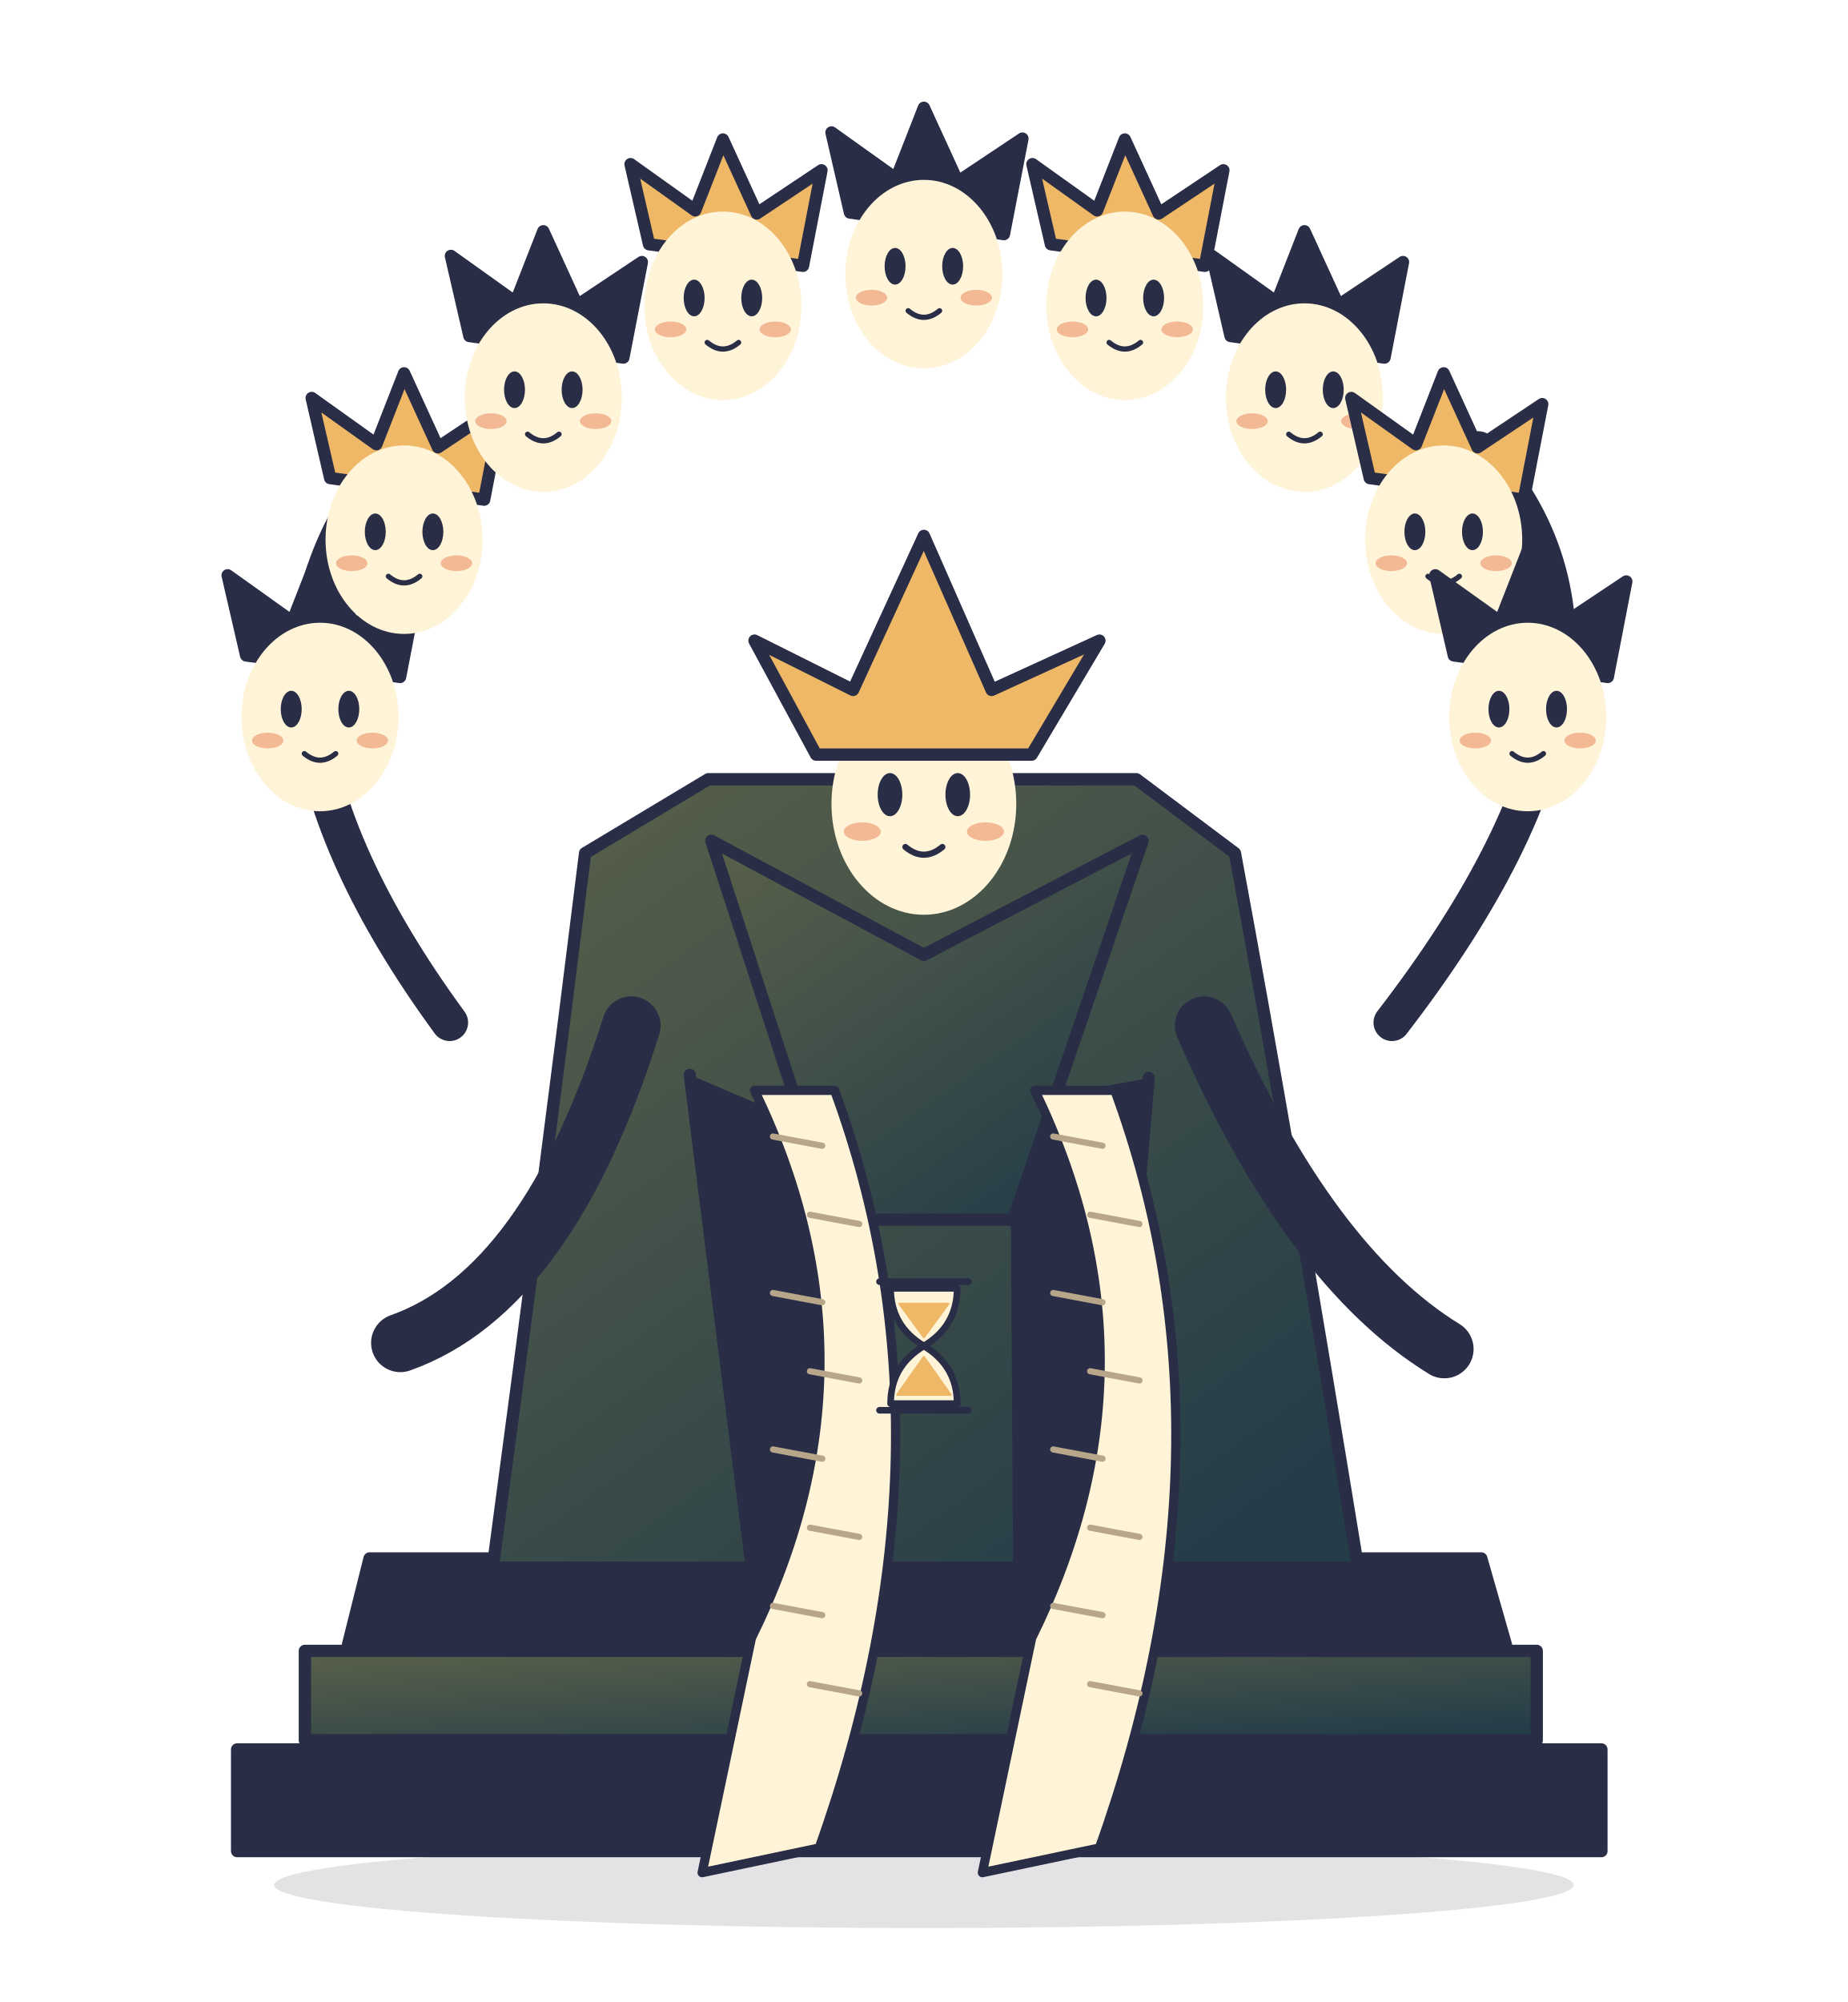
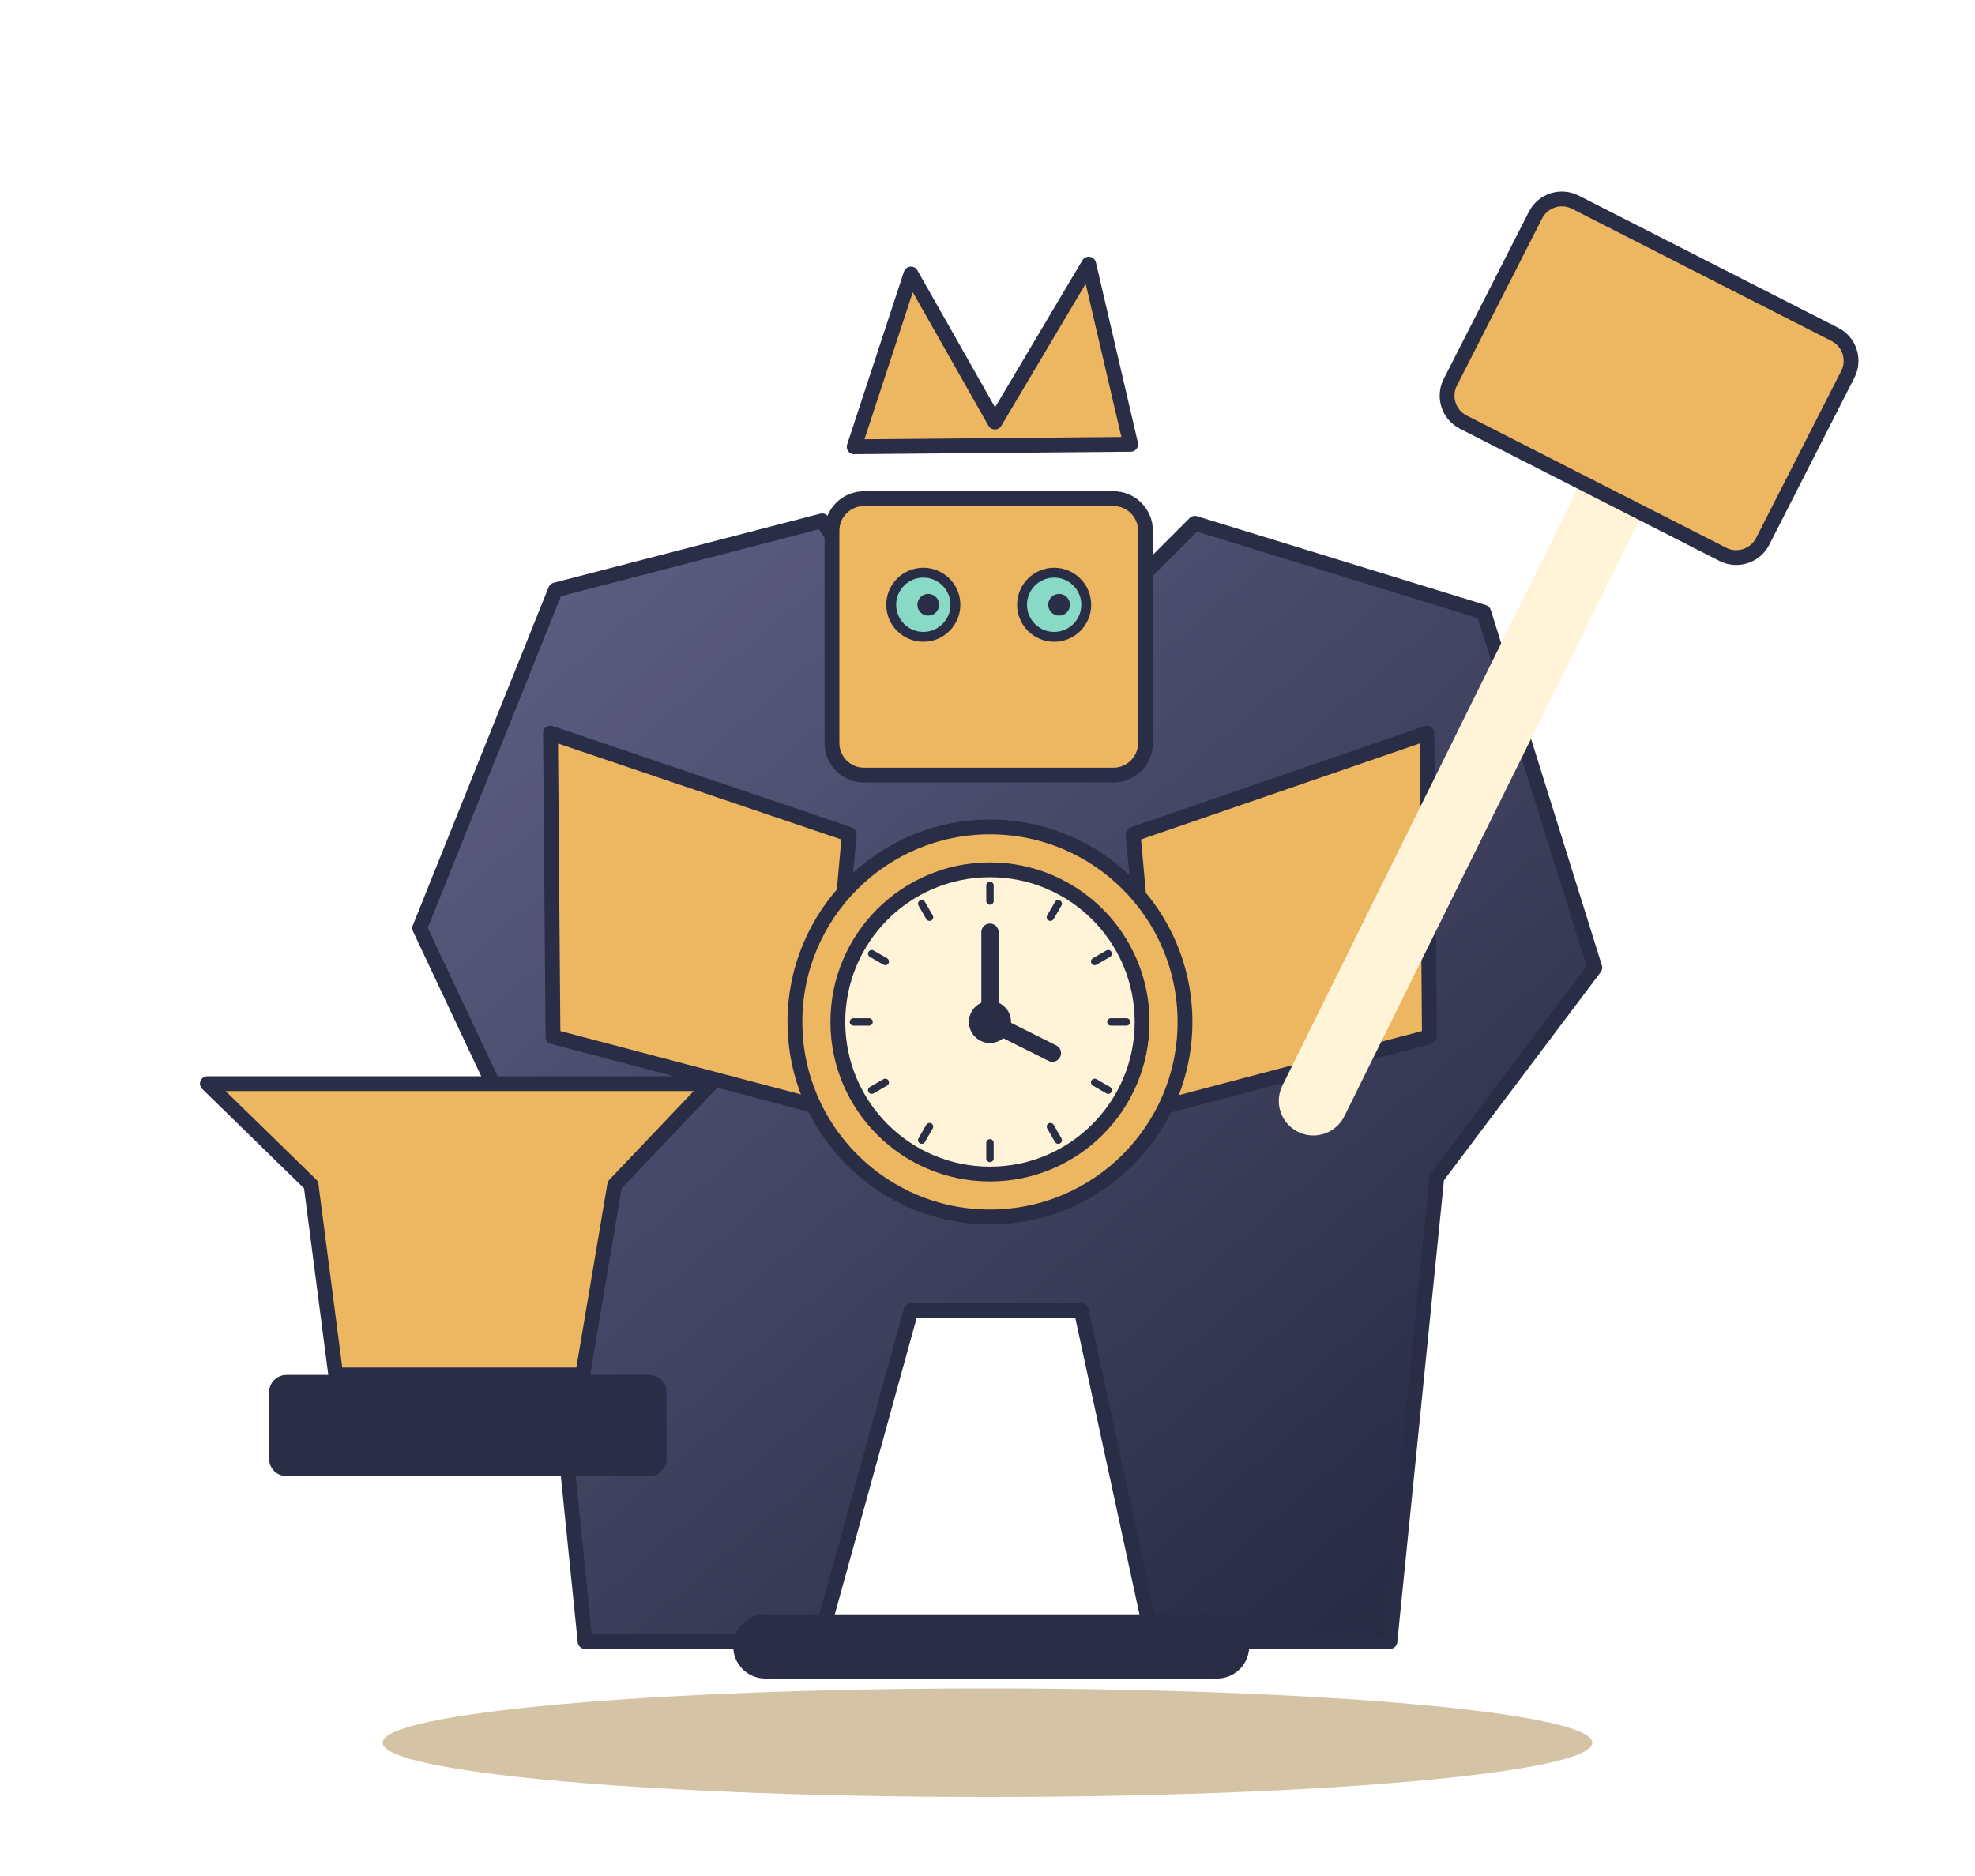
- <svg xmlns="http://www.w3.org/2000/svg" width="600" height="650" viewBox="0 0 600 650">
+ <svg xmlns="http://www.w3.org/2000/svg" width="800" height="760" viewBox="0 0 800 760">
  <defs>
-     <linearGradient id="gold" x2=".2" y2="1">
-       <stop stop-color="#ffe9a1" />
-       <stop offset="1" stop-color="#e8a344" />
+     <linearGradient id="coat" x2=".9" y2="1">
+       <stop stop-color="#626188" />
+       <stop offset="1" stop-color="#24283f" />
    </linearGradient>
-     <linearGradient id="coat" x2=".8" y2="1">
-       <stop stop-color="#596149" />
-       <stop offset="1" stop-color="#253d49" />
+     <linearGradient id="gold" x2=".5" y2="1">
+       <stop stop-color="#fff0b5" />
+       <stop offset="1" stop-color="#d59b46" />
    </linearGradient>
-     <linearGradient id="mint" x2="0" y2="1">
-       <stop stop-color="#a4f2dc" />
-       <stop offset="1" stop-color="#4cafaa" />
-     </linearGradient>
-     <radialGradient id="glow">
-       <stop stop-color="#fff8da" />
-       <stop offset="1" stop-color="#f3e4c9" />
-     </radialGradient>
  </defs>
-   <ellipse cx="300" cy="612" rx="211" ry="14" fill="#30344822" />
-   <path d="M120 506 L481 506 489 534 113 534Z" fill="#292d46" stroke="#292d46" stroke-width="4" stroke-linejoin="round" stroke-linecap="round" />
-   <path d="M99 536 H499 V565 H99Z" fill="url(#coat)" stroke="#292d46" stroke-width="4" stroke-linejoin="round" stroke-linecap="round" />
-   <path d="M77 568 H520 V601 H77Z" fill="#292d46" stroke="#292d46" stroke-width="4" stroke-linejoin="round" stroke-linecap="round" />
-   <path d="M190 277 Q177 382 160 509 L441 509 Q419 374 401 277 L369 253 230 253Z" fill="url(#coat)" stroke="#292d46" stroke-width="4" stroke-linejoin="round" stroke-linecap="round" />
-   <path d="M205 333 Q178 419 130 436 M391 333 Q425 411 469 438" fill="none" stroke="#292d46" stroke-width="19" stroke-linejoin="round" stroke-linecap="round" />
-   <path d="M224 349 L246 524 274 511 271 369 M330 358 L331 512 358 525 373 350" fill="#292d46" stroke="#292d46" stroke-width="4" stroke-linejoin="round" stroke-linecap="round" />
-   <path d="M231 273 L300 310 371 273 329 396 271 396Z" fill="url(#coat)" stroke="#292d46" stroke-width="4" stroke-linejoin="round" stroke-linecap="round" />
-   <g transform="translate(300 261) scale(1)">
-     <ellipse cx="0" cy="0" rx="30" ry="36" fill="#fff3d8" />
-     <ellipse cx="-11" cy="-3" rx="4" ry="7" fill="#292d46" />
-     <ellipse cx="11" cy="-3" rx="4" ry="7" fill="#292d46" />
-     <path d="M-6 14 Q0 19 6 14" fill="none" stroke="#292d46" stroke-width="2" stroke-linejoin="round" stroke-linecap="round" />
-     <ellipse cx="-20" cy="9" rx="6" ry="3" fill="#f3b995" />
-     <ellipse cx="20" cy="9" rx="6" ry="3" fill="#f3b995" />
+   <ellipse cx="400" cy="706" rx="245" ry="22" fill="#d4c3a5" />
+   <path d="M170 376 L225 239 L333 211 L395 301 L484 212 L601 248 L646 392 L582 477 L563 665 H467 L438 531 H369 L332 665 H237 L218 478 Z" fill="url(#coat)" stroke="#292d46" stroke-width="6" stroke-linejoin="round" stroke-linecap="round" />
+   <path d="M223 297 L344 338 L334 449 L224 420 Z" fill="#edb660" stroke="#292d46" stroke-width="6" stroke-linejoin="round" stroke-linecap="round" />
+   <path d="M578 297 L459 338 L469 449 L579 420 Z" fill="#edb660" stroke="#292d46" stroke-width="6" stroke-linejoin="round" stroke-linecap="round" />
+   <rect x="337" y="202" width="127" height="112" rx="13" fill="#edb660" stroke="#292d46" stroke-width="6" />
+   <path d="M346 181 L369 111 L403 171 L441 107 L458 180 Z" fill="#edb660" stroke="#292d46" stroke-width="6" stroke-linejoin="round" stroke-linecap="round" />
+   <circle cx="374" cy="245" r="13" fill="#88d9c6" stroke="#292d46" stroke-width="4" />
+   <circle cx="376" cy="245" r="3.9" fill="#292d46" stroke="#292d46" stroke-width="1" />
+   <circle cx="427" cy="245" r="13" fill="#88d9c6" stroke="#292d46" stroke-width="4" />
+   <circle cx="429" cy="245" r="3.9" fill="#292d46" stroke="#292d46" stroke-width="1" />
+   <circle cx="401" cy="414" r="79" fill="#edb660" stroke="#292d46" stroke-width="6" />
+   <circle cx="401" cy="414" r="61.62" fill="#fff3d8" stroke="#292d46" stroke-width="6" />
+   <path d="M401 462.98 L401 469.3" fill="none" stroke="#292d46" stroke-width="3" stroke-linejoin="round" stroke-linecap="round" />
+   <path d="M425.49 456.418 L428.65 461.891" fill="none" stroke="#292d46" stroke-width="3" stroke-linejoin="round" stroke-linecap="round" />
+   <path d="M443.418 438.49 L448.891 441.65" fill="none" stroke="#292d46" stroke-width="3" stroke-linejoin="round" stroke-linecap="round" />
+   <path d="M449.98 414 L456.3 414" fill="none" stroke="#292d46" stroke-width="3" stroke-linejoin="round" stroke-linecap="round" />
+   <path d="M443.418 389.51 L448.891 386.35" fill="none" stroke="#292d46" stroke-width="3" stroke-linejoin="round" stroke-linecap="round" />
+   <path d="M425.49 371.582 L428.65 366.109" fill="none" stroke="#292d46" stroke-width="3" stroke-linejoin="round" stroke-linecap="round" />
+   <path d="M401 365.02 L401 358.7" fill="none" stroke="#292d46" stroke-width="3" stroke-linejoin="round" stroke-linecap="round" />
+   <path d="M376.51 371.582 L373.35 366.109" fill="none" stroke="#292d46" stroke-width="3" stroke-linejoin="round" stroke-linecap="round" />
+   <path d="M358.582 389.51 L353.109 386.35" fill="none" stroke="#292d46" stroke-width="3" stroke-linejoin="round" stroke-linecap="round" />
+   <path d="M352.02 414 L345.7 414" fill="none" stroke="#292d46" stroke-width="3" stroke-linejoin="round" stroke-linecap="round" />
+   <path d="M358.582 438.49 L353.109 441.65" fill="none" stroke="#292d46" stroke-width="3" stroke-linejoin="round" stroke-linecap="round" />
+   <path d="M376.51 456.418 L373.35 461.891" fill="none" stroke="#292d46" stroke-width="3" stroke-linejoin="round" stroke-linecap="round" />
+   <path d="M401 377.66 V414 L426.28 426.64" fill="none" stroke="#292d46" stroke-width="7" stroke-linejoin="round" stroke-linecap="round" />
+   <circle cx="401" cy="414" r="5.53" fill="#292d46" stroke="#292d46" stroke-width="6" />
+   <path d="M532 446 L669 169" fill="none" stroke="#fff3d8" stroke-width="28" stroke-linejoin="round" stroke-linecap="round" />
+   <g transform="translate(668 151) rotate(27) scale(1 1)">
+     <rect x="-70" y="-48" width="142" height="100" rx="12" fill="#edb660" stroke="#292d46" stroke-width="6" />
  </g>
-   <path d="M265 245 L245 208 277 224 300 174 322 224 357 208 335 245Z" fill="#eeb867" stroke="#292d46" stroke-width="4" stroke-linejoin="round" stroke-linecap="round" />
-   <g transform="translate(258 354)">
-     <path d="M-13 0 Q30 88.9 -14 177.8 L-30 254 8 246 Q55 114.3 13 0Z" fill="#fff3d8" stroke="#292d46" stroke-width="3" stroke-linejoin="round" stroke-linecap="round" />
-     <path d="M-7 15 l16 3" fill="none" stroke="#b7a689" stroke-width="2" stroke-linejoin="round" stroke-linecap="round" />
-     <path d="M5 40.4 l16 3" fill="none" stroke="#b7a689" stroke-width="2" stroke-linejoin="round" stroke-linecap="round" />
-     <path d="M-7 65.8 l16 3" fill="none" stroke="#b7a689" stroke-width="2" stroke-linejoin="round" stroke-linecap="round" />
-     <path d="M5 91.2 l16 3" fill="none" stroke="#b7a689" stroke-width="2" stroke-linejoin="round" stroke-linecap="round" />
-     <path d="M-7 116.6 l16 3" fill="none" stroke="#b7a689" stroke-width="2" stroke-linejoin="round" stroke-linecap="round" />
-     <path d="M5 142 l16 3" fill="none" stroke="#b7a689" stroke-width="2" stroke-linejoin="round" stroke-linecap="round" />
-     <path d="M-7 167.4 l16 3" fill="none" stroke="#b7a689" stroke-width="2" stroke-linejoin="round" stroke-linecap="round" />
-     <path d="M5 192.8 l16 3" fill="none" stroke="#b7a689" stroke-width="2" stroke-linejoin="round" stroke-linecap="round" />
-   </g>
-   <g transform="translate(349 354)">
-     <path d="M-13 0 Q30 88.9 -14 177.8 L-30 254 8 246 Q55 114.3 13 0Z" fill="#fff3d8" stroke="#292d46" stroke-width="3" stroke-linejoin="round" stroke-linecap="round" />
-     <path d="M-7 15 l16 3" fill="none" stroke="#b7a689" stroke-width="2" stroke-linejoin="round" stroke-linecap="round" />
-     <path d="M5 40.4 l16 3" fill="none" stroke="#b7a689" stroke-width="2" stroke-linejoin="round" stroke-linecap="round" />
-     <path d="M-7 65.8 l16 3" fill="none" stroke="#b7a689" stroke-width="2" stroke-linejoin="round" stroke-linecap="round" />
-     <path d="M5 91.2 l16 3" fill="none" stroke="#b7a689" stroke-width="2" stroke-linejoin="round" stroke-linecap="round" />
-     <path d="M-7 116.6 l16 3" fill="none" stroke="#b7a689" stroke-width="2" stroke-linejoin="round" stroke-linecap="round" />
-     <path d="M5 142 l16 3" fill="none" stroke="#b7a689" stroke-width="2" stroke-linejoin="round" stroke-linecap="round" />
-     <path d="M-7 167.4 l16 3" fill="none" stroke="#b7a689" stroke-width="2" stroke-linejoin="round" stroke-linecap="round" />
-     <path d="M5 192.8 l16 3" fill="none" stroke="#b7a689" stroke-width="2" stroke-linejoin="round" stroke-linecap="round" />
-   </g>
-   <path d="M146 332 Q67 224 124 152 M452 332 Q543 214 480 146" fill="none" stroke="#292d46" stroke-width="12" stroke-linejoin="round" stroke-linecap="round" />
-   <g transform="translate(103.9171 232.7891)">
-     <path d="M-24-20 L-30-46-9-31 0-54 11-30 32-44 26-13Z" fill="#292d46" stroke="#292d46" stroke-width="4" stroke-linejoin="round" stroke-linecap="round" />
-     <g transform="translate(0 0) scale(0.85)">
-       <ellipse cx="0" cy="0" rx="30" ry="36" fill="#fff3d8" />
-       <ellipse cx="-11" cy="-3" rx="4" ry="7" fill="#292d46" />
-       <ellipse cx="11" cy="-3" rx="4" ry="7" fill="#292d46" />
-       <path d="M-6 14 Q0 19 6 14" fill="none" stroke="#292d46" stroke-width="2" stroke-linejoin="round" stroke-linecap="round" />
-       <ellipse cx="-20" cy="9" rx="6" ry="3" fill="#f3b995" />
-       <ellipse cx="20" cy="9" rx="6" ry="3" fill="#f3b995" />
-     </g>
-   </g>
-   <g transform="translate(131.2117 175.2194)">
-     <path d="M-24-20 L-30-46-9-31 0-54 11-30 32-44 26-13Z" fill="#eeb867" stroke="#292d46" stroke-width="4" stroke-linejoin="round" stroke-linecap="round" />
-     <g transform="translate(0 0) scale(0.85)">
-       <ellipse cx="0" cy="0" rx="30" ry="36" fill="#fff3d8" />
-       <ellipse cx="-11" cy="-3" rx="4" ry="7" fill="#292d46" />
-       <ellipse cx="11" cy="-3" rx="4" ry="7" fill="#292d46" />
-       <path d="M-6 14 Q0 19 6 14" fill="none" stroke="#292d46" stroke-width="2" stroke-linejoin="round" stroke-linecap="round" />
-       <ellipse cx="-20" cy="9" rx="6" ry="3" fill="#f3b995" />
-       <ellipse cx="20" cy="9" rx="6" ry="3" fill="#f3b995" />
-     </g>
-   </g>
-   <g transform="translate(176.4214 129.0895)">
-     <path d="M-24-20 L-30-46-9-31 0-54 11-30 32-44 26-13Z" fill="#292d46" stroke="#292d46" stroke-width="4" stroke-linejoin="round" stroke-linecap="round" />
-     <g transform="translate(0 0) scale(0.85)">
-       <ellipse cx="0" cy="0" rx="30" ry="36" fill="#fff3d8" />
-       <ellipse cx="-11" cy="-3" rx="4" ry="7" fill="#292d46" />
-       <ellipse cx="11" cy="-3" rx="4" ry="7" fill="#292d46" />
-       <path d="M-6 14 Q0 19 6 14" fill="none" stroke="#292d46" stroke-width="2" stroke-linejoin="round" stroke-linecap="round" />
-       <ellipse cx="-20" cy="9" rx="6" ry="3" fill="#f3b995" />
-       <ellipse cx="20" cy="9" rx="6" ry="3" fill="#f3b995" />
-     </g>
-   </g>
-   <g transform="translate(234.7478 99.29555)">
-     <path d="M-24-20 L-30-46-9-31 0-54 11-30 32-44 26-13Z" fill="#eeb867" stroke="#292d46" stroke-width="4" stroke-linejoin="round" stroke-linecap="round" />
-     <g transform="translate(0 0) scale(0.85)">
-       <ellipse cx="0" cy="0" rx="30" ry="36" fill="#fff3d8" />
-       <ellipse cx="-11" cy="-3" rx="4" ry="7" fill="#292d46" />
-       <ellipse cx="11" cy="-3" rx="4" ry="7" fill="#292d46" />
-       <path d="M-6 14 Q0 19 6 14" fill="none" stroke="#292d46" stroke-width="2" stroke-linejoin="round" stroke-linecap="round" />
-       <ellipse cx="-20" cy="9" rx="6" ry="3" fill="#f3b995" />
-       <ellipse cx="20" cy="9" rx="6" ry="3" fill="#f3b995" />
-     </g>
-   </g>
-   <g transform="translate(300 89)">
-     <path d="M-24-20 L-30-46-9-31 0-54 11-30 32-44 26-13Z" fill="#292d46" stroke="#292d46" stroke-width="4" stroke-linejoin="round" stroke-linecap="round" />
-     <g transform="translate(0 0) scale(0.85)">
-       <ellipse cx="0" cy="0" rx="30" ry="36" fill="#fff3d8" />
-       <ellipse cx="-11" cy="-3" rx="4" ry="7" fill="#292d46" />
-       <ellipse cx="11" cy="-3" rx="4" ry="7" fill="#292d46" />
-       <path d="M-6 14 Q0 19 6 14" fill="none" stroke="#292d46" stroke-width="2" stroke-linejoin="round" stroke-linecap="round" />
-       <ellipse cx="-20" cy="9" rx="6" ry="3" fill="#f3b995" />
-       <ellipse cx="20" cy="9" rx="6" ry="3" fill="#f3b995" />
-     </g>
-   </g>
-   <g transform="translate(365.2522 99.29555)">
-     <path d="M-24-20 L-30-46-9-31 0-54 11-30 32-44 26-13Z" fill="#eeb867" stroke="#292d46" stroke-width="4" stroke-linejoin="round" stroke-linecap="round" />
-     <g transform="translate(0 0) scale(0.85)">
-       <ellipse cx="0" cy="0" rx="30" ry="36" fill="#fff3d8" />
-       <ellipse cx="-11" cy="-3" rx="4" ry="7" fill="#292d46" />
-       <ellipse cx="11" cy="-3" rx="4" ry="7" fill="#292d46" />
-       <path d="M-6 14 Q0 19 6 14" fill="none" stroke="#292d46" stroke-width="2" stroke-linejoin="round" stroke-linecap="round" />
-       <ellipse cx="-20" cy="9" rx="6" ry="3" fill="#f3b995" />
-       <ellipse cx="20" cy="9" rx="6" ry="3" fill="#f3b995" />
-     </g>
-   </g>
-   <g transform="translate(423.5786 129.0895)">
-     <path d="M-24-20 L-30-46-9-31 0-54 11-30 32-44 26-13Z" fill="#292d46" stroke="#292d46" stroke-width="4" stroke-linejoin="round" stroke-linecap="round" />
-     <g transform="translate(0 0) scale(0.85)">
-       <ellipse cx="0" cy="0" rx="30" ry="36" fill="#fff3d8" />
-       <ellipse cx="-11" cy="-3" rx="4" ry="7" fill="#292d46" />
-       <ellipse cx="11" cy="-3" rx="4" ry="7" fill="#292d46" />
-       <path d="M-6 14 Q0 19 6 14" fill="none" stroke="#292d46" stroke-width="2" stroke-linejoin="round" stroke-linecap="round" />
-       <ellipse cx="-20" cy="9" rx="6" ry="3" fill="#f3b995" />
-       <ellipse cx="20" cy="9" rx="6" ry="3" fill="#f3b995" />
-     </g>
-   </g>
-   <g transform="translate(468.7883 175.2194)">
-     <path d="M-24-20 L-30-46-9-31 0-54 11-30 32-44 26-13Z" fill="#eeb867" stroke="#292d46" stroke-width="4" stroke-linejoin="round" stroke-linecap="round" />
-     <g transform="translate(0 0) scale(0.85)">
-       <ellipse cx="0" cy="0" rx="30" ry="36" fill="#fff3d8" />
-       <ellipse cx="-11" cy="-3" rx="4" ry="7" fill="#292d46" />
-       <ellipse cx="11" cy="-3" rx="4" ry="7" fill="#292d46" />
-       <path d="M-6 14 Q0 19 6 14" fill="none" stroke="#292d46" stroke-width="2" stroke-linejoin="round" stroke-linecap="round" />
-       <ellipse cx="-20" cy="9" rx="6" ry="3" fill="#f3b995" />
-       <ellipse cx="20" cy="9" rx="6" ry="3" fill="#f3b995" />
-     </g>
-   </g>
-   <g transform="translate(496.0829 232.7891)">
-     <path d="M-24-20 L-30-46-9-31 0-54 11-30 32-44 26-13Z" fill="#292d46" stroke="#292d46" stroke-width="4" stroke-linejoin="round" stroke-linecap="round" />
-     <g transform="translate(0 0) scale(0.85)">
-       <ellipse cx="0" cy="0" rx="30" ry="36" fill="#fff3d8" />
-       <ellipse cx="-11" cy="-3" rx="4" ry="7" fill="#292d46" />
-       <ellipse cx="11" cy="-3" rx="4" ry="7" fill="#292d46" />
-       <path d="M-6 14 Q0 19 6 14" fill="none" stroke="#292d46" stroke-width="2" stroke-linejoin="round" stroke-linecap="round" />
-       <ellipse cx="-20" cy="9" rx="6" ry="3" fill="#f3b995" />
-       <ellipse cx="20" cy="9" rx="6" ry="3" fill="#f3b995" />
-     </g>
-   </g>
-   <g transform="translate(300 437) scale(0.72)">
-     <path d="M-20-29 H20 M-20 29 H20 M-15-26 Q-15-9 0 0 Q-15 9-15 26 H15 Q15 9 0 0 Q15-9 15-26 Z" fill="#fff3d8" stroke="#292d46" stroke-width="3" stroke-linejoin="round" stroke-linecap="round" />
-     <path d="M-11-19 H11 L0-4 Z M0 5 L-12 22 H12 Z" fill="#eeb867" stroke="#eeb867" stroke-width="1" stroke-linejoin="round" stroke-linecap="round" />
-   </g>
+   <path d="M84 439 H288 L249 480 L236 557 H136 L126 480 Z" fill="#edb660" stroke="#292d46" stroke-width="6" stroke-linejoin="round" stroke-linecap="round" />
+   <rect x="112" y="560" width="155" height="35" rx="4" fill="#292d46" stroke="#292d46" stroke-width="6" />
+   <path d="M310 667 H493" fill="none" stroke="#292d46" stroke-width="26" stroke-linejoin="round" stroke-linecap="round" />
</svg>
